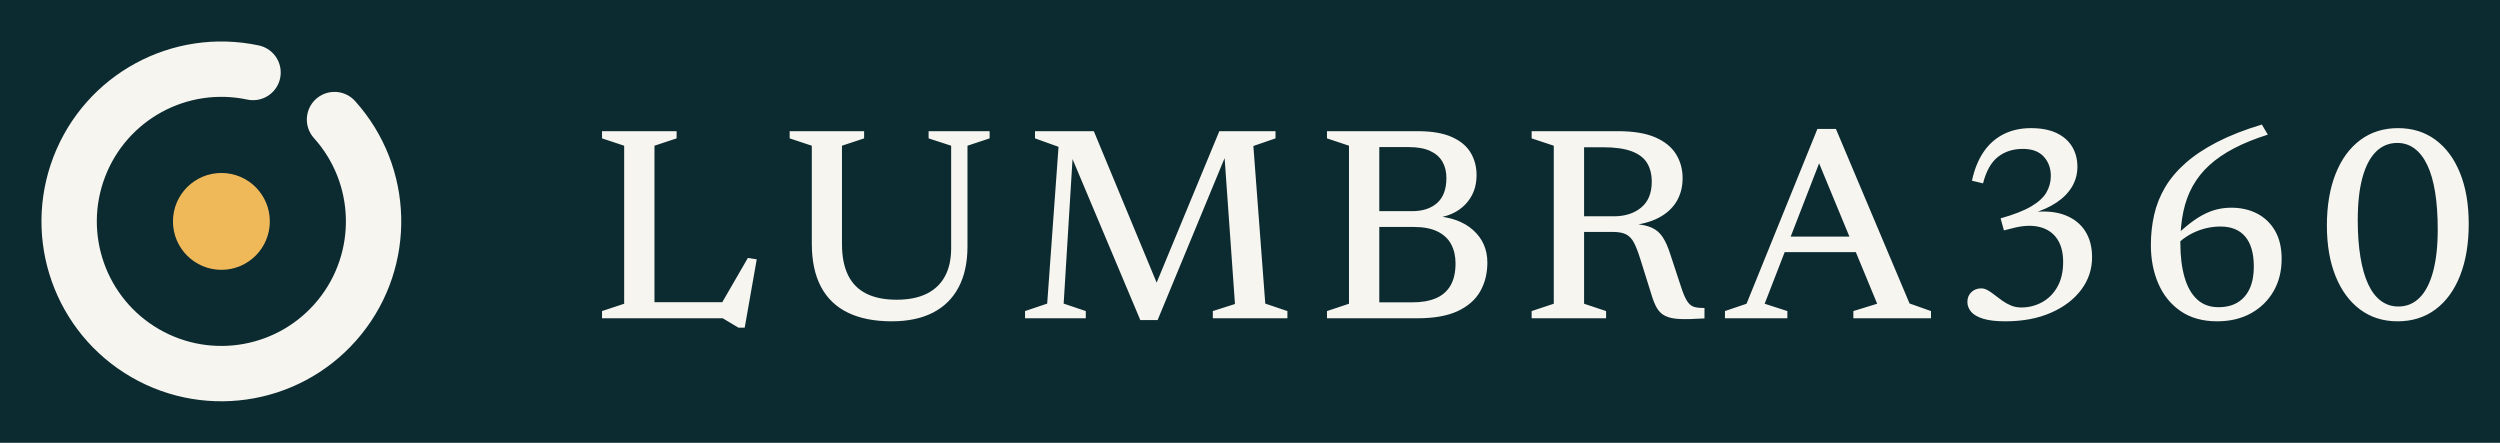
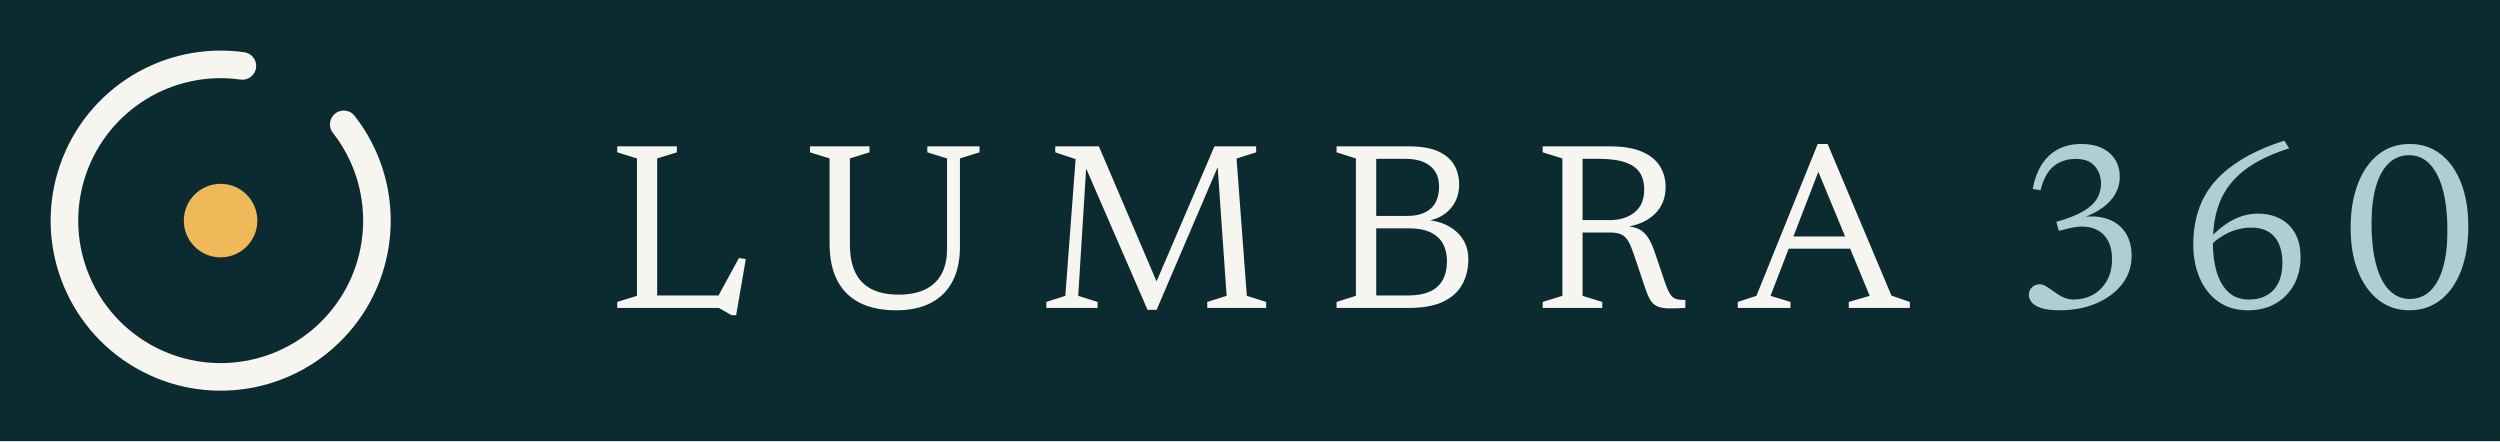
- <svg xmlns="http://www.w3.org/2000/svg" viewBox="0 0 271 48" width="271" height="48" role="img" aria-labelledby="t">
+ <svg xmlns="http://www.w3.org/2000/svg" viewBox="0 0 272 48" width="272" height="48" role="img" aria-labelledby="t">
  <rect width="100%" height="100%" fill="#0C2B30" />
-   <g transform="translate(0 0) scale(1)">
-     <path d="M36.26 12.96 A16.5 16.5 0 1 1 27.43 7.86" fill="none" stroke="#F7F5F0" stroke-width="6" stroke-linecap="round" />
-     <circle cx="24" cy="24" r="5.25" fill="#EFB95A" />
+   <g transform="translate(0.00 0.00) scale(1)">
+     <path d="M37.40 13.53 A17 17 0 1 1 26.37 7.17" fill="none" stroke="#F7F5F0" stroke-width="3" stroke-linecap="round" />
+     <circle cx="24" cy="24" r="4" fill="#EFB95A" />
  </g>
-   <g transform="translate(64 34.5)">
-     <path fill="#F7F5F0" d="M16.725 1.02H16.05L14.34 0.0H5.085L5.1 -1.74H15.735L13.92 -1.095L17.07 -6.54L18.03 -6.39ZM6.945 -18.705V0.0H1.26V-0.78L3.66 -1.575V-18.705L1.26 -19.5V-20.28H9.345V-19.5Z M39.105 -7.59V-18.705L36.66 -19.5V-20.28H43.275V-19.5L40.875 -18.705V-7.8Q40.875 -5.175 39.915 -3.36Q38.955 -1.545 37.125 -0.607Q35.295 0.33 32.655 0.33Q29.85 0.33 27.915 -0.607Q25.98 -1.545 24.99 -3.42Q24.0 -5.295 24.0 -8.1V-18.705L21.6 -19.5V-20.28H29.67V-19.5L27.27 -18.705V-8.04Q27.27 -6.015 27.93 -4.672Q28.59 -3.33 29.91 -2.67Q31.23 -2.01 33.195 -2.01Q35.115 -2.01 36.427 -2.647Q37.74 -3.285 38.422 -4.53Q39.105 -5.775 39.105 -7.59Z M73.155 -1.59 75.555 -0.78V0.0H67.47V-0.78L69.87 -1.545L68.715 -17.835L68.925 -17.79L61.485 0.195H59.61L52.095 -17.655L52.29 -17.7L51.3 -1.59L53.7 -0.78V0.0H47.115V-0.78L49.515 -1.59L50.745 -18.585L48.195 -19.5V-20.28H54.57L61.545 -3.465H61.215L68.175 -20.28H74.265V-19.5L71.865 -18.675Z M84.075 -18.555 84.12 -20.28H89.67Q91.95 -20.28 93.36 -19.657Q94.77 -19.035 95.415 -17.955Q96.06 -16.875 96.06 -15.51Q96.06 -13.605 94.83 -12.33Q93.6 -11.055 91.44 -10.845L91.47 -11.085Q94.155 -10.935 95.692 -9.555Q97.23 -8.175 97.23 -6.03Q97.23 -4.275 96.45 -2.91Q95.67 -1.545 94.005 -0.772Q92.34 0.0 89.67 0.0H84.135L84.075 -1.725H89.1Q90.585 -1.725 91.627 -2.16Q92.67 -2.595 93.225 -3.532Q93.78 -4.47 93.78 -5.955Q93.78 -7.125 93.307 -8.018Q92.835 -8.91 91.83 -9.405Q90.825 -9.9 89.235 -9.9H84.06L84.075 -11.61H89.07Q90.795 -11.61 91.792 -12.502Q92.79 -13.395 92.79 -15.21Q92.79 -16.23 92.355 -16.98Q91.92 -17.73 91.02 -18.142Q90.12 -18.555 88.725 -18.555ZM79.845 0.0V-0.78L82.23 -1.575V-18.705L79.845 -19.5V-20.28H85.515V0.0Z M110.955 -11.055Q112.755 -11.055 113.903 -12.0Q115.05 -12.945 115.05 -14.805Q115.05 -16.005 114.54 -16.837Q114.03 -17.67 112.86 -18.105Q111.69 -18.54 109.71 -18.54H105.195L105.435 -20.28H111.375Q113.91 -20.28 115.447 -19.605Q116.985 -18.93 117.69 -17.775Q118.395 -16.62 118.395 -15.195Q118.395 -13.845 117.81 -12.787Q117.225 -11.73 116.062 -11.04Q114.9 -10.35 113.175 -10.11V-10.215Q114.36 -10.14 115.072 -9.81Q115.785 -9.48 116.235 -8.797Q116.685 -8.115 117.045 -6.99L118.29 -3.21Q118.62 -2.235 118.935 -1.785Q119.25 -1.335 119.677 -1.222Q120.105 -1.11 120.765 -1.11V0.015Q119.145 0.12 118.14 0.082Q117.135 0.045 116.542 -0.24Q115.95 -0.525 115.612 -1.103Q115.275 -1.68 114.99 -2.655L113.82 -6.39Q113.46 -7.545 113.123 -8.19Q112.785 -8.835 112.26 -9.098Q111.735 -9.36 110.82 -9.36H105.405L105.15 -11.055ZM107.715 -20.28V-1.575L110.1 -0.78V0.0H102.03V-0.78L104.43 -1.575V-18.705L102.03 -19.5V-20.28Z M128.61 -7.17V-8.85H138.75V-7.17ZM142.995 -1.605 145.32 -0.78V0.0H136.905V-0.78L139.485 -1.575L132.75 -17.865H133.605L127.29 -1.575L129.75 -0.78V0.0H122.985V-0.78L125.325 -1.575L133.005 -20.52H135.015Z M153.225 -9.525 152.865 -10.83Q154.995 -11.43 156.173 -12.12Q157.35 -12.81 157.83 -13.635Q158.31 -14.46 158.31 -15.435Q158.31 -16.68 157.545 -17.52Q156.78 -18.36 155.28 -18.36Q153.675 -18.36 152.572 -17.49Q151.47 -16.62 150.96 -14.625L149.76 -14.91Q150.15 -16.74 151.005 -18.008Q151.86 -19.275 153.165 -19.942Q154.47 -20.61 156.165 -20.61Q157.815 -20.61 158.933 -20.078Q160.05 -19.545 160.62 -18.6Q161.19 -17.655 161.19 -16.425Q161.19 -15.255 160.613 -14.272Q160.035 -13.29 158.94 -12.555Q157.845 -11.82 156.315 -11.37L156.495 -11.52Q158.475 -11.715 159.877 -11.168Q161.28 -10.62 162.03 -9.457Q162.78 -8.295 162.78 -6.615Q162.78 -4.665 161.61 -3.098Q160.44 -1.53 158.325 -0.6Q156.21 0.33 153.375 0.33Q151.89 0.33 150.982 0.052Q150.075 -0.225 149.67 -0.705Q149.265 -1.185 149.265 -1.77Q149.265 -2.415 149.692 -2.827Q150.12 -3.24 150.765 -3.24Q151.125 -3.24 151.485 -3.03Q151.845 -2.82 152.235 -2.513Q152.625 -2.205 153.06 -1.897Q153.495 -1.59 153.998 -1.38Q154.5 -1.17 155.1 -1.17Q156.315 -1.17 157.35 -1.732Q158.385 -2.295 159.015 -3.397Q159.645 -4.5 159.645 -6.105Q159.645 -7.635 159.0 -8.595Q158.355 -9.555 157.162 -9.877Q155.97 -10.2 154.35 -9.81Z M181.185 -21.0 181.83 -19.905Q179.745 -19.245 178.178 -18.428Q176.61 -17.61 175.5 -16.598Q174.39 -15.585 173.692 -14.332Q172.995 -13.08 172.673 -11.55Q172.35 -10.02 172.35 -8.16Q172.35 -6.03 172.8 -4.462Q173.25 -2.895 174.165 -2.047Q175.08 -1.2 176.475 -1.2Q177.72 -1.2 178.575 -1.725Q179.43 -2.25 179.873 -3.232Q180.315 -4.215 180.315 -5.595Q180.315 -7.74 179.392 -8.842Q178.47 -9.945 176.7 -9.945Q176.025 -9.945 175.365 -9.81Q174.705 -9.675 174.075 -9.412Q173.445 -9.15 172.882 -8.76Q172.32 -8.37 171.855 -7.875L171.03 -8.13Q172.11 -9.24 173.01 -9.982Q173.91 -10.725 174.705 -11.16Q175.5 -11.595 176.272 -11.79Q177.045 -11.985 177.87 -11.985Q179.445 -11.985 180.675 -11.348Q181.905 -10.71 182.618 -9.48Q183.33 -8.25 183.33 -6.435Q183.33 -4.44 182.445 -2.917Q181.56 -1.395 179.993 -0.532Q178.425 0.33 176.34 0.33Q174.0 0.33 172.395 -0.765Q170.79 -1.86 169.972 -3.735Q169.155 -5.61 169.155 -7.935Q169.155 -9.66 169.515 -11.235Q169.875 -12.81 170.707 -14.212Q171.54 -15.615 172.928 -16.837Q174.315 -18.06 176.355 -19.11Q178.395 -20.16 181.185 -21.0Z M195.975 -1.275Q197.34 -1.275 198.292 -2.235Q199.245 -3.195 199.747 -5.062Q200.25 -6.93 200.25 -9.63Q200.25 -11.925 199.965 -13.68Q199.68 -15.435 199.117 -16.612Q198.555 -17.79 197.737 -18.398Q196.92 -19.005 195.87 -19.005Q194.505 -19.005 193.545 -18.045Q192.585 -17.085 192.082 -15.225Q191.58 -13.365 191.58 -10.65Q191.58 -8.37 191.873 -6.615Q192.165 -4.86 192.72 -3.675Q193.275 -2.49 194.1 -1.882Q194.925 -1.275 195.975 -1.275ZM195.945 -20.61Q198.3 -20.61 200.017 -19.335Q201.735 -18.06 202.672 -15.735Q203.61 -13.41 203.61 -10.23Q203.61 -7.02 202.68 -4.643Q201.75 -2.265 200.017 -0.968Q198.285 0.33 195.9 0.33Q193.56 0.33 191.842 -0.945Q190.125 -2.22 189.18 -4.553Q188.235 -6.885 188.235 -10.05Q188.235 -13.26 189.172 -15.637Q190.11 -18.015 191.842 -19.312Q193.575 -20.61 195.945 -20.61Z" />
+   <g transform="translate(66 33.5)">
+     <path fill="#F7F5F0" d="M14.092 0.793H13.585L12.207 0.0H4.147V-1.352H13.611L11.908 -0.858L14.391 -5.421L15.145 -5.317ZM5.499 -16.263V0.0H1.157V-0.65L3.302 -1.313V-16.263L1.157 -16.926V-17.576H7.644V-16.926Z M37.037 -6.383V-16.263L34.892 -16.926V-17.576H40.573V-16.926L38.441 -16.263V-6.63Q38.441 -4.42 37.629 -2.88Q36.816 -1.339 35.269 -0.539Q33.722 0.26 31.499 0.26Q29.172 0.26 27.553 -0.552Q25.935 -1.365 25.096 -2.983Q24.258 -4.602 24.258 -7.007V-16.263L22.126 -16.926V-17.576H28.6V-16.926L26.468 -16.263V-6.916Q26.468 -5.07 27.059 -3.854Q27.651 -2.639 28.834 -2.041Q30.017 -1.443 31.785 -1.443Q33.488 -1.443 34.658 -2.008Q35.828 -2.574 36.432 -3.679Q37.037 -4.784 37.037 -6.383Z M69.654 -1.313 71.76 -0.65V0.0H65.351V-0.65L67.457 -1.313L66.456 -15.717L66.638 -15.678L59.839 0.208H58.851L52.013 -15.535L52.195 -15.561L51.311 -1.313L53.417 -0.65V0.0H47.84V-0.65L49.907 -1.313L51.025 -16.185L48.815 -16.926V-17.576H53.56L59.982 -2.535H59.683L66.131 -17.576H70.668V-16.926L68.536 -16.25Z M82.797 -16.224V-17.576H87.321Q89.258 -17.576 90.46 -17.037Q91.663 -16.497 92.209 -15.561Q92.755 -14.625 92.755 -13.442Q92.755 -11.791 91.708 -10.686Q90.662 -9.581 88.816 -9.399L88.855 -9.607Q91.143 -9.477 92.45 -8.3Q93.756 -7.124 93.756 -5.304Q93.756 -3.757 93.093 -2.554Q92.43 -1.352 91.013 -0.676Q89.596 0.0 87.308 0.0H82.81V-1.352H87.204Q88.543 -1.352 89.486 -1.742Q90.428 -2.132 90.928 -2.97Q91.429 -3.809 91.429 -5.135Q91.429 -6.175 91.0 -6.968Q90.571 -7.761 89.661 -8.209Q88.751 -8.658 87.308 -8.658H82.784L82.797 -10.01H87.152Q88.751 -10.01 89.661 -10.803Q90.571 -11.596 90.571 -13.234Q90.571 -14.144 90.168 -14.807Q89.765 -15.47 88.939 -15.847Q88.114 -16.224 86.84 -16.224ZM79.417 0.0V-0.65L81.523 -1.313V-16.263L79.417 -16.926V-17.576H83.733V0.0Z M109.161 -9.555Q110.786 -9.555 111.839 -10.393Q112.892 -11.232 112.892 -12.896Q112.892 -13.962 112.417 -14.703Q111.943 -15.444 110.838 -15.834Q109.733 -16.224 107.848 -16.224H104.468L104.494 -17.576H109.122Q111.319 -17.576 112.658 -16.991Q113.997 -16.406 114.608 -15.405Q115.219 -14.404 115.219 -13.156Q115.219 -12.012 114.725 -11.115Q114.231 -10.218 113.275 -9.62Q112.32 -9.022 110.903 -8.801V-8.892Q111.787 -8.84 112.346 -8.554Q112.905 -8.268 113.295 -7.676Q113.685 -7.085 114.023 -6.097L115.18 -2.691Q115.479 -1.833 115.752 -1.443Q116.025 -1.053 116.402 -0.956Q116.779 -0.858 117.364 -0.858V0.0Q116.142 0.078 115.401 0.045Q114.66 0.013 114.224 -0.214Q113.789 -0.442 113.516 -0.923Q113.243 -1.404 112.97 -2.223L111.865 -5.525Q111.527 -6.565 111.221 -7.143Q110.916 -7.722 110.454 -7.962Q109.993 -8.203 109.174 -8.203H104.494L104.468 -9.555ZM106.184 -17.576V-1.313L108.329 -0.65V0.0H101.842V-0.65L103.987 -1.313V-16.263L101.842 -16.926V-17.576Z M127.933 -6.448V-7.774H136.656V-6.448ZM139.789 -1.339 141.791 -0.65V0.0H135.148V-0.65L137.423 -1.313L131.404 -15.847H132.236L126.633 -1.313L128.804 -0.65V0.0H123.071V-0.65L125.099 -1.313L131.768 -17.836H132.847Z" />
+     <path fill="#ADCFD2" d="M158.002 -8.385 157.729 -9.36Q159.601 -9.893 160.66 -10.517Q161.72 -11.141 162.155 -11.895Q162.591 -12.649 162.591 -13.52Q162.591 -14.651 161.908 -15.431Q161.226 -16.211 159.861 -16.211Q158.431 -16.211 157.443 -15.418Q156.455 -14.625 156.013 -12.792L155.155 -12.948Q155.454 -14.534 156.162 -15.626Q156.871 -16.718 157.95 -17.277Q159.029 -17.836 160.433 -17.836Q161.772 -17.836 162.708 -17.381Q163.644 -16.926 164.138 -16.12Q164.632 -15.314 164.632 -14.235Q164.632 -13.286 164.17 -12.447Q163.709 -11.609 162.818 -10.946Q161.928 -10.283 160.615 -9.802L160.706 -9.906Q162.357 -10.075 163.52 -9.594Q164.684 -9.113 165.301 -8.105Q165.919 -7.098 165.919 -5.642Q165.919 -3.965 164.918 -2.632Q163.917 -1.3 162.136 -0.52Q160.355 0.26 158.054 0.26Q156.871 0.26 156.143 0.033Q155.415 -0.195 155.077 -0.579Q154.739 -0.962 154.739 -1.404Q154.739 -1.924 155.09 -2.249Q155.441 -2.574 155.948 -2.574Q156.221 -2.574 156.52 -2.405Q156.819 -2.236 157.15 -1.995Q157.482 -1.755 157.859 -1.502Q158.236 -1.248 158.678 -1.079Q159.12 -0.91 159.64 -0.91Q160.732 -0.91 161.668 -1.41Q162.604 -1.911 163.195 -2.899Q163.787 -3.887 163.787 -5.317Q163.787 -6.695 163.202 -7.559Q162.617 -8.424 161.557 -8.716Q160.498 -9.009 159.055 -8.645Z M182.533 -18.2 183.053 -17.368Q181.285 -16.796 179.933 -16.087Q178.581 -15.379 177.599 -14.488Q176.618 -13.598 175.987 -12.493Q175.357 -11.388 175.058 -10.049Q174.759 -8.71 174.759 -7.085Q174.759 -5.278 175.181 -3.887Q175.604 -2.496 176.468 -1.703Q177.333 -0.91 178.672 -0.91Q179.842 -0.91 180.661 -1.391Q181.48 -1.872 181.902 -2.756Q182.325 -3.64 182.325 -4.875Q182.325 -6.734 181.467 -7.735Q180.609 -8.736 178.945 -8.736Q178.321 -8.736 177.703 -8.599Q177.086 -8.463 176.507 -8.203Q175.929 -7.943 175.415 -7.579Q174.902 -7.215 174.486 -6.747L173.836 -6.981Q174.655 -7.891 175.402 -8.521Q176.15 -9.152 176.858 -9.529Q177.567 -9.906 178.256 -10.081Q178.945 -10.257 179.673 -10.257Q180.999 -10.257 182.045 -9.724Q183.092 -9.191 183.696 -8.138Q184.301 -7.085 184.301 -5.525Q184.301 -3.861 183.599 -2.554Q182.897 -1.248 181.61 -0.494Q180.323 0.26 178.581 0.26Q176.67 0.26 175.344 -0.689Q174.018 -1.638 173.322 -3.263Q172.627 -4.888 172.627 -6.877Q172.627 -8.372 172.939 -9.737Q173.251 -11.102 173.946 -12.317Q174.642 -13.533 175.792 -14.592Q176.943 -15.652 178.607 -16.562Q180.271 -17.472 182.533 -18.2Z M196.196 -0.975Q197.496 -0.975 198.406 -1.846Q199.316 -2.717 199.797 -4.375Q200.278 -6.032 200.278 -8.398Q200.278 -10.361 199.998 -11.888Q199.719 -13.416 199.179 -14.469Q198.64 -15.522 197.873 -16.068Q197.106 -16.614 196.118 -16.614Q194.818 -16.614 193.901 -15.743Q192.985 -14.872 192.504 -13.214Q192.023 -11.557 192.023 -9.191Q192.023 -7.228 192.302 -5.694Q192.582 -4.16 193.115 -3.114Q193.648 -2.067 194.428 -1.521Q195.208 -0.975 196.196 -0.975ZM196.17 -17.836Q198.12 -17.836 199.55 -16.724Q200.98 -15.613 201.766 -13.598Q202.553 -11.583 202.553 -8.866Q202.553 -6.123 201.773 -4.069Q200.993 -2.015 199.55 -0.878Q198.107 0.26 196.131 0.26Q194.22 0.26 192.783 -0.858Q191.347 -1.976 190.547 -3.991Q189.748 -6.006 189.748 -8.71Q189.748 -11.453 190.541 -13.514Q191.334 -15.574 192.777 -16.705Q194.22 -17.836 196.17 -17.836Z" />
  </g>
</svg>
